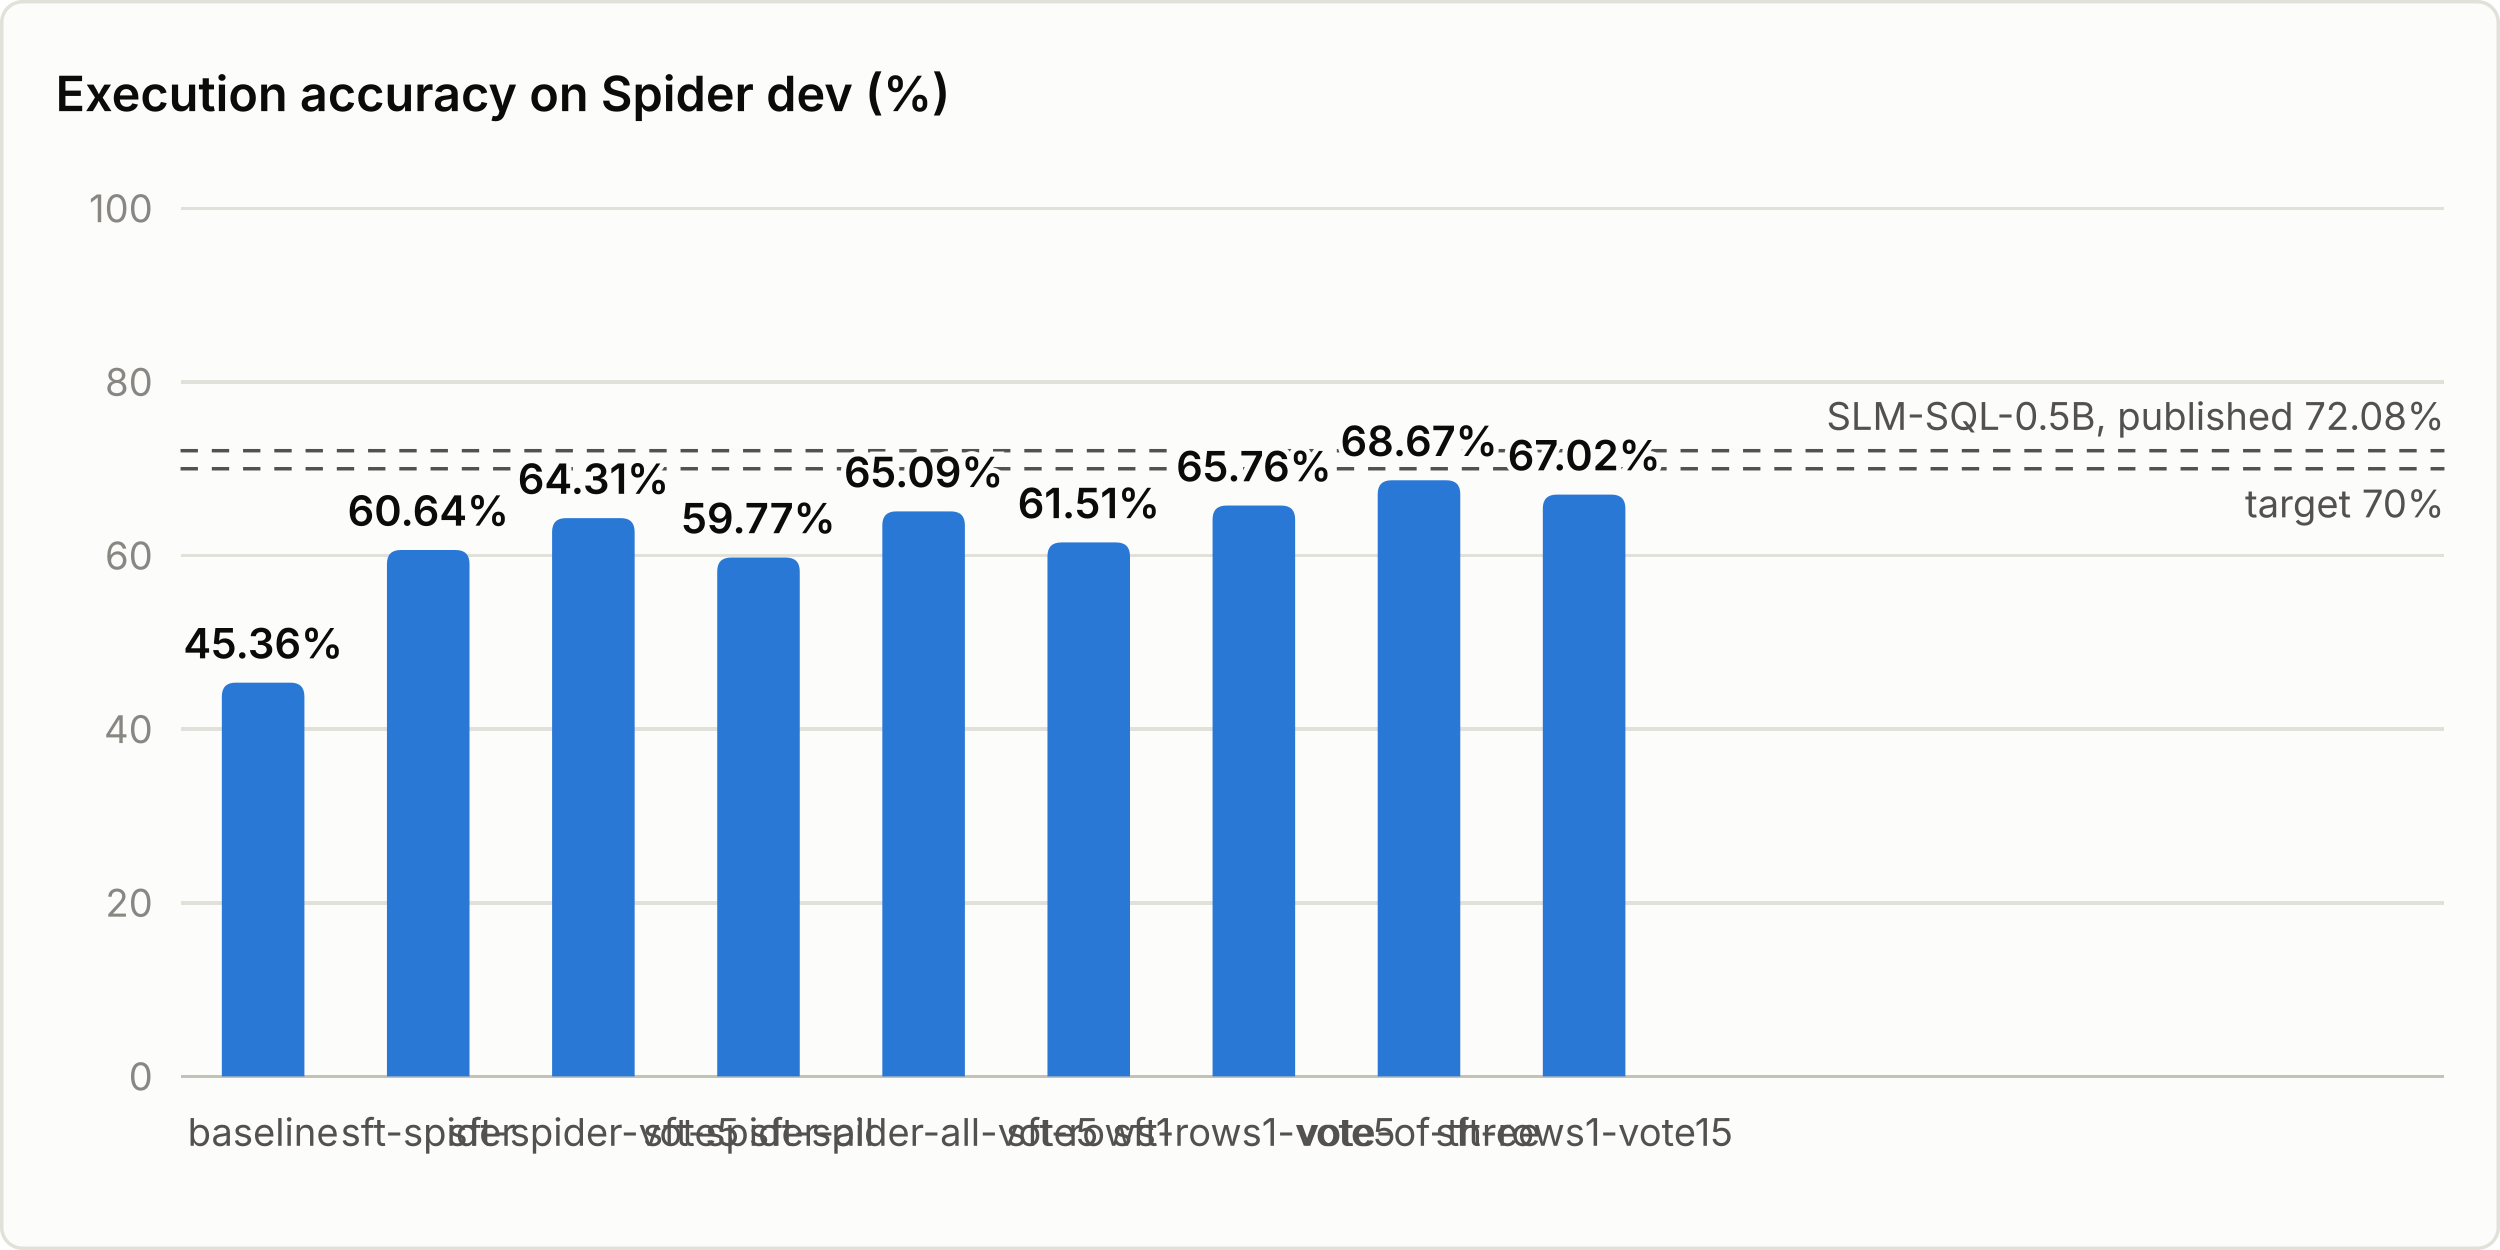
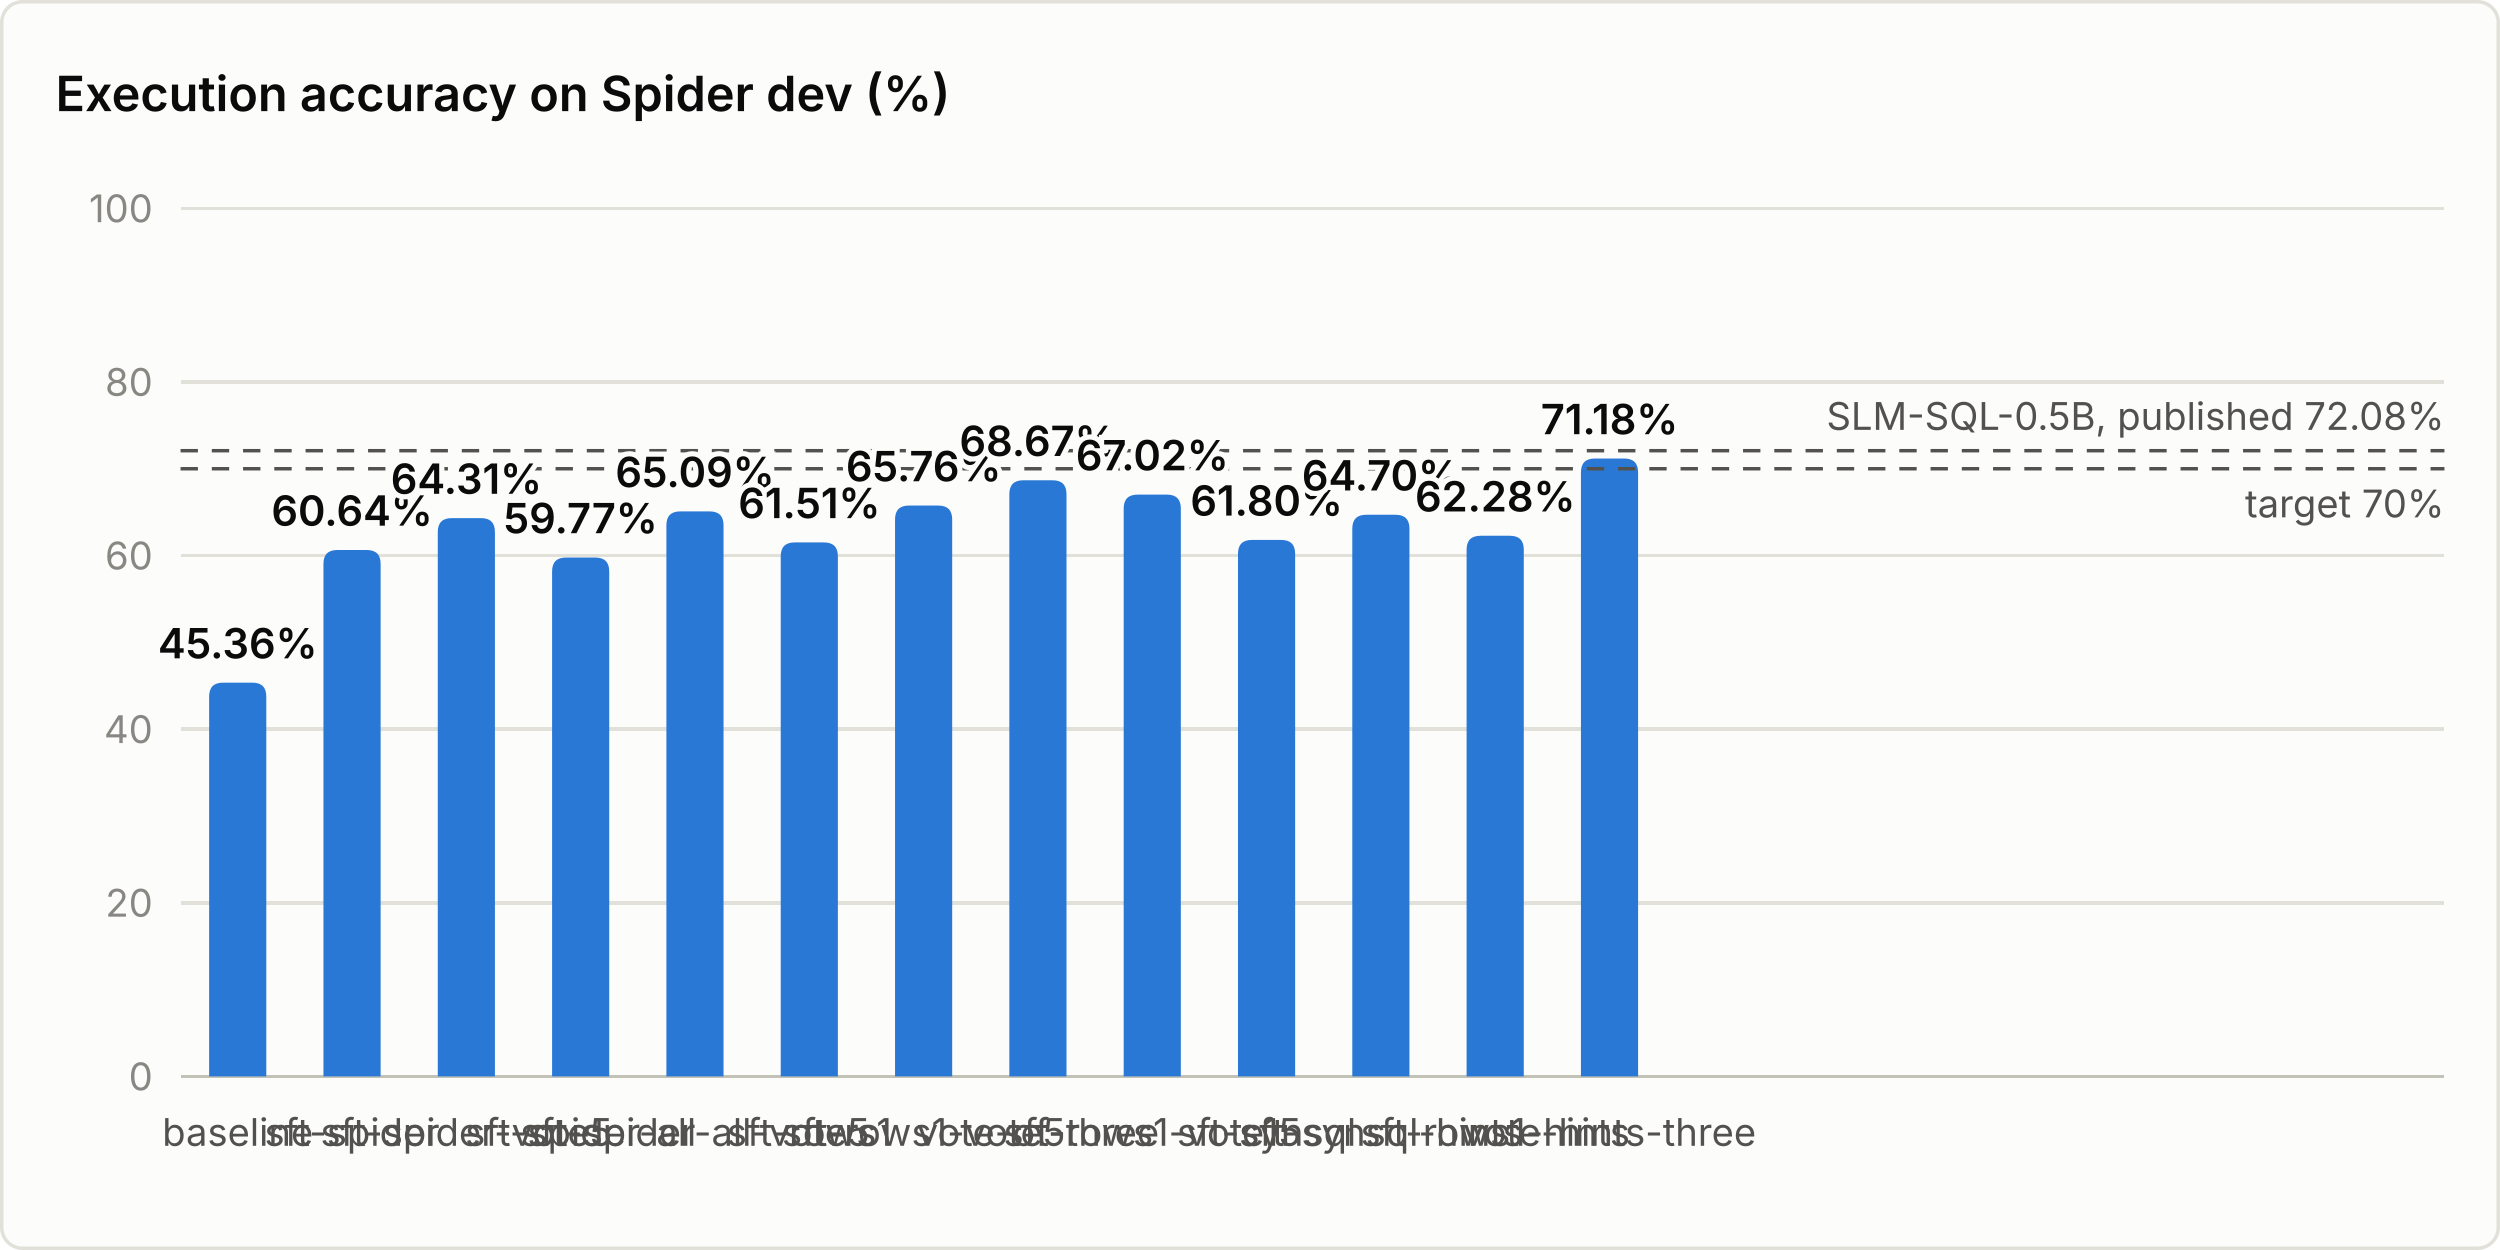
<svg xmlns="http://www.w3.org/2000/svg" width="720" height="360" viewBox="0 0 720 360" role="img" aria-labelledby="chart-title chart-desc" font-family="system-ui, -apple-system, 'Segoe UI', sans-serif">
  <rect x="0.5" y="0.5" width="719" height="359" rx="6" fill="#fcfcfb" stroke="#e1e0d9" />
  <text x="16" y="32" font-size="14" font-weight="600" fill="#0b0b0b">Execution accuracy on Spider dev (%)</text>
  <g font-size="11" fill="#898781" text-anchor="end" shape-rendering="crispEdges">
    <line x1="52" y1="310.00" x2="704" y2="310.00" stroke="#c3c2b7" />
    <text x="44" y="314.00">0</text>
    <line x1="52" y1="260.00" x2="704" y2="260.00" stroke="#e1e0d9" />
    <text x="44" y="264.00">20</text>
    <line x1="52" y1="210.00" x2="704" y2="210.00" stroke="#e1e0d9" />
    <text x="44" y="214.00">40</text>
    <line x1="52" y1="160.00" x2="704" y2="160.00" stroke="#e1e0d9" />
    <text x="44" y="164.00">60</text>
    <line x1="52" y1="110.00" x2="704" y2="110.00" stroke="#e1e0d9" />
    <text x="44" y="114.00">80</text>
    <line x1="52" y1="60.00" x2="704" y2="60.00" stroke="#e1e0d9" />
    <text x="44" y="64.00">100</text>
  </g>
  <g fill="#2a78d6">
-     <path d="M63.89 310 V200.60 Q63.89 196.60 67.89 196.60 H83.67 Q87.67 196.60 87.67 200.60 V310 Z" />
-     <path d="M111.44 310 V162.40 Q111.44 158.40 115.44 158.40 H131.22 Q135.22 158.40 135.22 162.40 V310 Z" />
-     <path d="M159.00 310 V153.22 Q159.00 149.22 163.00 149.22 H178.78 Q182.78 149.22 182.78 153.22 V310 Z" />
-     <path d="M206.56 310 V164.57 Q206.56 160.57 210.56 160.57 H226.33 Q230.33 160.57 230.33 164.57 V310 Z" />
-     <path d="M254.11 310 V151.28 Q254.11 147.28 258.11 147.28 H273.89 Q277.89 147.28 277.89 151.28 V310 Z" />
-     <path d="M301.67 310 V160.22 Q301.67 156.22 305.67 156.22 H321.44 Q325.44 156.22 325.44 160.22 V310 Z" />
-     <path d="M349.22 310 V149.60 Q349.22 145.60 353.22 145.60 H369.00 Q373.00 145.60 373.00 149.60 V310 Z" />
-     <path d="M396.78 310 V142.32 Q396.78 138.32 400.78 138.32 H416.56 Q420.56 138.32 420.56 142.32 V310 Z" />
-     <path d="M444.33 310 V146.45 Q444.33 142.45 448.33 142.45 H464.11 Q468.11 142.45 468.11 146.45 V310 Z" />
+     <path d="M60.23 310 V200.60 Q60.23 196.60 64.23 196.60 H72.69 Q76.69 196.60 76.69 200.60 V310 Z" />
+     <path d="M93.15 310 V162.40 Q93.15 158.40 97.15 158.40 H105.62 Q109.62 158.40 109.62 162.40 V310 Z" />
+     <path d="M126.08 310 V153.22 Q126.08 149.22 130.08 149.22 H138.54 Q142.54 149.22 142.54 153.22 V310 Z" />
+     <path d="M159.00 310 V164.57 Q159.00 160.57 163.00 160.57 H171.46 Q175.46 160.57 175.46 164.57 V310 Z" />
+     <path d="M191.92 310 V151.28 Q191.92 147.28 195.92 147.28 H204.38 Q208.38 147.28 208.38 151.28 V310 Z" />
+     <path d="M224.85 310 V160.22 Q224.85 156.22 228.85 156.22 H237.31 Q241.31 156.22 241.31 160.22 V310 Z" />
+     <path d="M257.77 310 V149.60 Q257.77 145.60 261.77 145.60 H270.23 Q274.23 145.60 274.23 149.60 V310 Z" />
+     <path d="M290.69 310 V142.32 Q290.69 138.32 294.69 138.32 H303.15 Q307.15 138.32 307.15 142.32 V310 Z" />
+     <path d="M323.62 310 V146.45 Q323.62 142.45 327.62 142.45 H336.08 Q340.08 142.45 340.08 146.45 V310 Z" />
+     <path d="M356.54 310 V159.50 Q356.54 155.50 360.54 155.50 H369.00 Q373.00 155.50 373.00 159.50 V310 Z" />
+     <path d="M389.46 310 V152.25 Q389.46 148.25 393.46 148.25 H401.92 Q405.92 148.25 405.92 152.25 V310 Z" />
+     <path d="M422.38 310 V158.30 Q422.38 154.30 426.38 154.30 H434.85 Q438.85 154.30 438.85 158.30 V310 Z" />
+     <path d="M455.31 310 V136.05 Q455.31 132.05 459.31 132.05 H467.77 Q471.77 132.05 471.77 136.05 V310 Z" />
  </g>
  <g stroke="#52514e" stroke-dasharray="5 4">
    <line x1="52" y1="135.00" x2="704" y2="135.00" />
    <line x1="52" y1="129.80" x2="704" y2="129.80" />
  </g>
  <g font-size="11" fill="#52514e" text-anchor="end" stroke="#fcfcfb" stroke-width="3" paint-order="stroke">
    <text x="704" y="149.00">target 70%</text>
    <text x="704" y="123.80">SLM-SQL-0.5B, published 72.08%</text>
  </g>
  <g font-size="12" font-weight="600" fill="#0b0b0b" text-anchor="middle" stroke="#fcfcfb" stroke-width="3" paint-order="stroke">
-     <text x="75.78" y="189.60">45.36%</text>
-     <text x="123.33" y="151.40">60.64%</text>
-     <text x="170.89" y="142.22">64.31%</text>
-     <text x="218.44" y="153.57">59.77%</text>
-     <text x="266.00" y="140.28">65.09%</text>
-     <text x="313.56" y="149.22">61.51%</text>
-     <text x="361.11" y="138.60">65.76%</text>
-     <text x="408.67" y="131.32">68.67%</text>
-     <text x="456.22" y="135.45">67.02%</text>
+     <text x="68.46" y="189.60">45.36%</text>
+     <text x="101.38" y="151.40">60.64%</text>
+     <text x="134.31" y="142.22">64.31%</text>
+     <text x="167.23" y="153.57">59.77%</text>
+     <text x="200.15" y="140.28">65.09%</text>
+     <text x="233.08" y="149.22">61.51%</text>
+     <text x="266.00" y="138.60">65.76%</text>
+     <text x="298.92" y="131.32">68.67%</text>
+     <text x="331.85" y="135.45">67.02%</text>
+     <text x="364.77" y="148.50">61.80%</text>
+     <text x="397.69" y="141.25">64.70%</text>
+     <text x="430.62" y="147.30">62.28%</text>
+     <text x="463.54" y="125.05">71.18%</text>
  </g>
  <g font-size="11" fill="#52514e" text-anchor="middle">
-     <text x="75.78" y="330">baseline</text>
-     <text x="123.33" y="330">sft-spider</text>
-     <text x="170.89" y="330">sft-spider-vote5</text>
-     <text x="218.44" y="330">sft-spider-all</text>
-     <text x="266.00" y="330">sft-spider-all-vote5</text>
-     <text x="313.56" y="330">sft-rows1</text>
-     <text x="361.11" y="330">sft-rows1-vote5</text>
-     <text x="408.67" y="330">vote-of-three</text>
-     <text x="456.22" y="330">sft-rows1-vote15</text>
+     <text x="68.46" y="330">baseline</text>
+     <text x="101.38" y="330">sft-spider</text>
+     <text x="134.31" y="330">sft-spider-vote5</text>
+     <text x="167.23" y="330">sft-spider-all</text>
+     <text x="200.15" y="330">sft-spider-all-vote5</text>
+     <text x="233.08" y="330">sft-rows1</text>
+     <text x="266.00" y="330">sft-rows1-vote5</text>
+     <text x="298.92" y="330">vote-of-three</text>
+     <text x="331.85" y="330">sft-rows1-vote15</text>
+     <text x="364.77" y="330">sft-synsql</text>
+     <text x="397.69" y="330">sft-synsql-hints</text>
+     <text x="430.62" y="330">sft-rows1-hints</text>
+     <text x="463.54" y="330">vote-hints-three</text>
  </g>
</svg>
